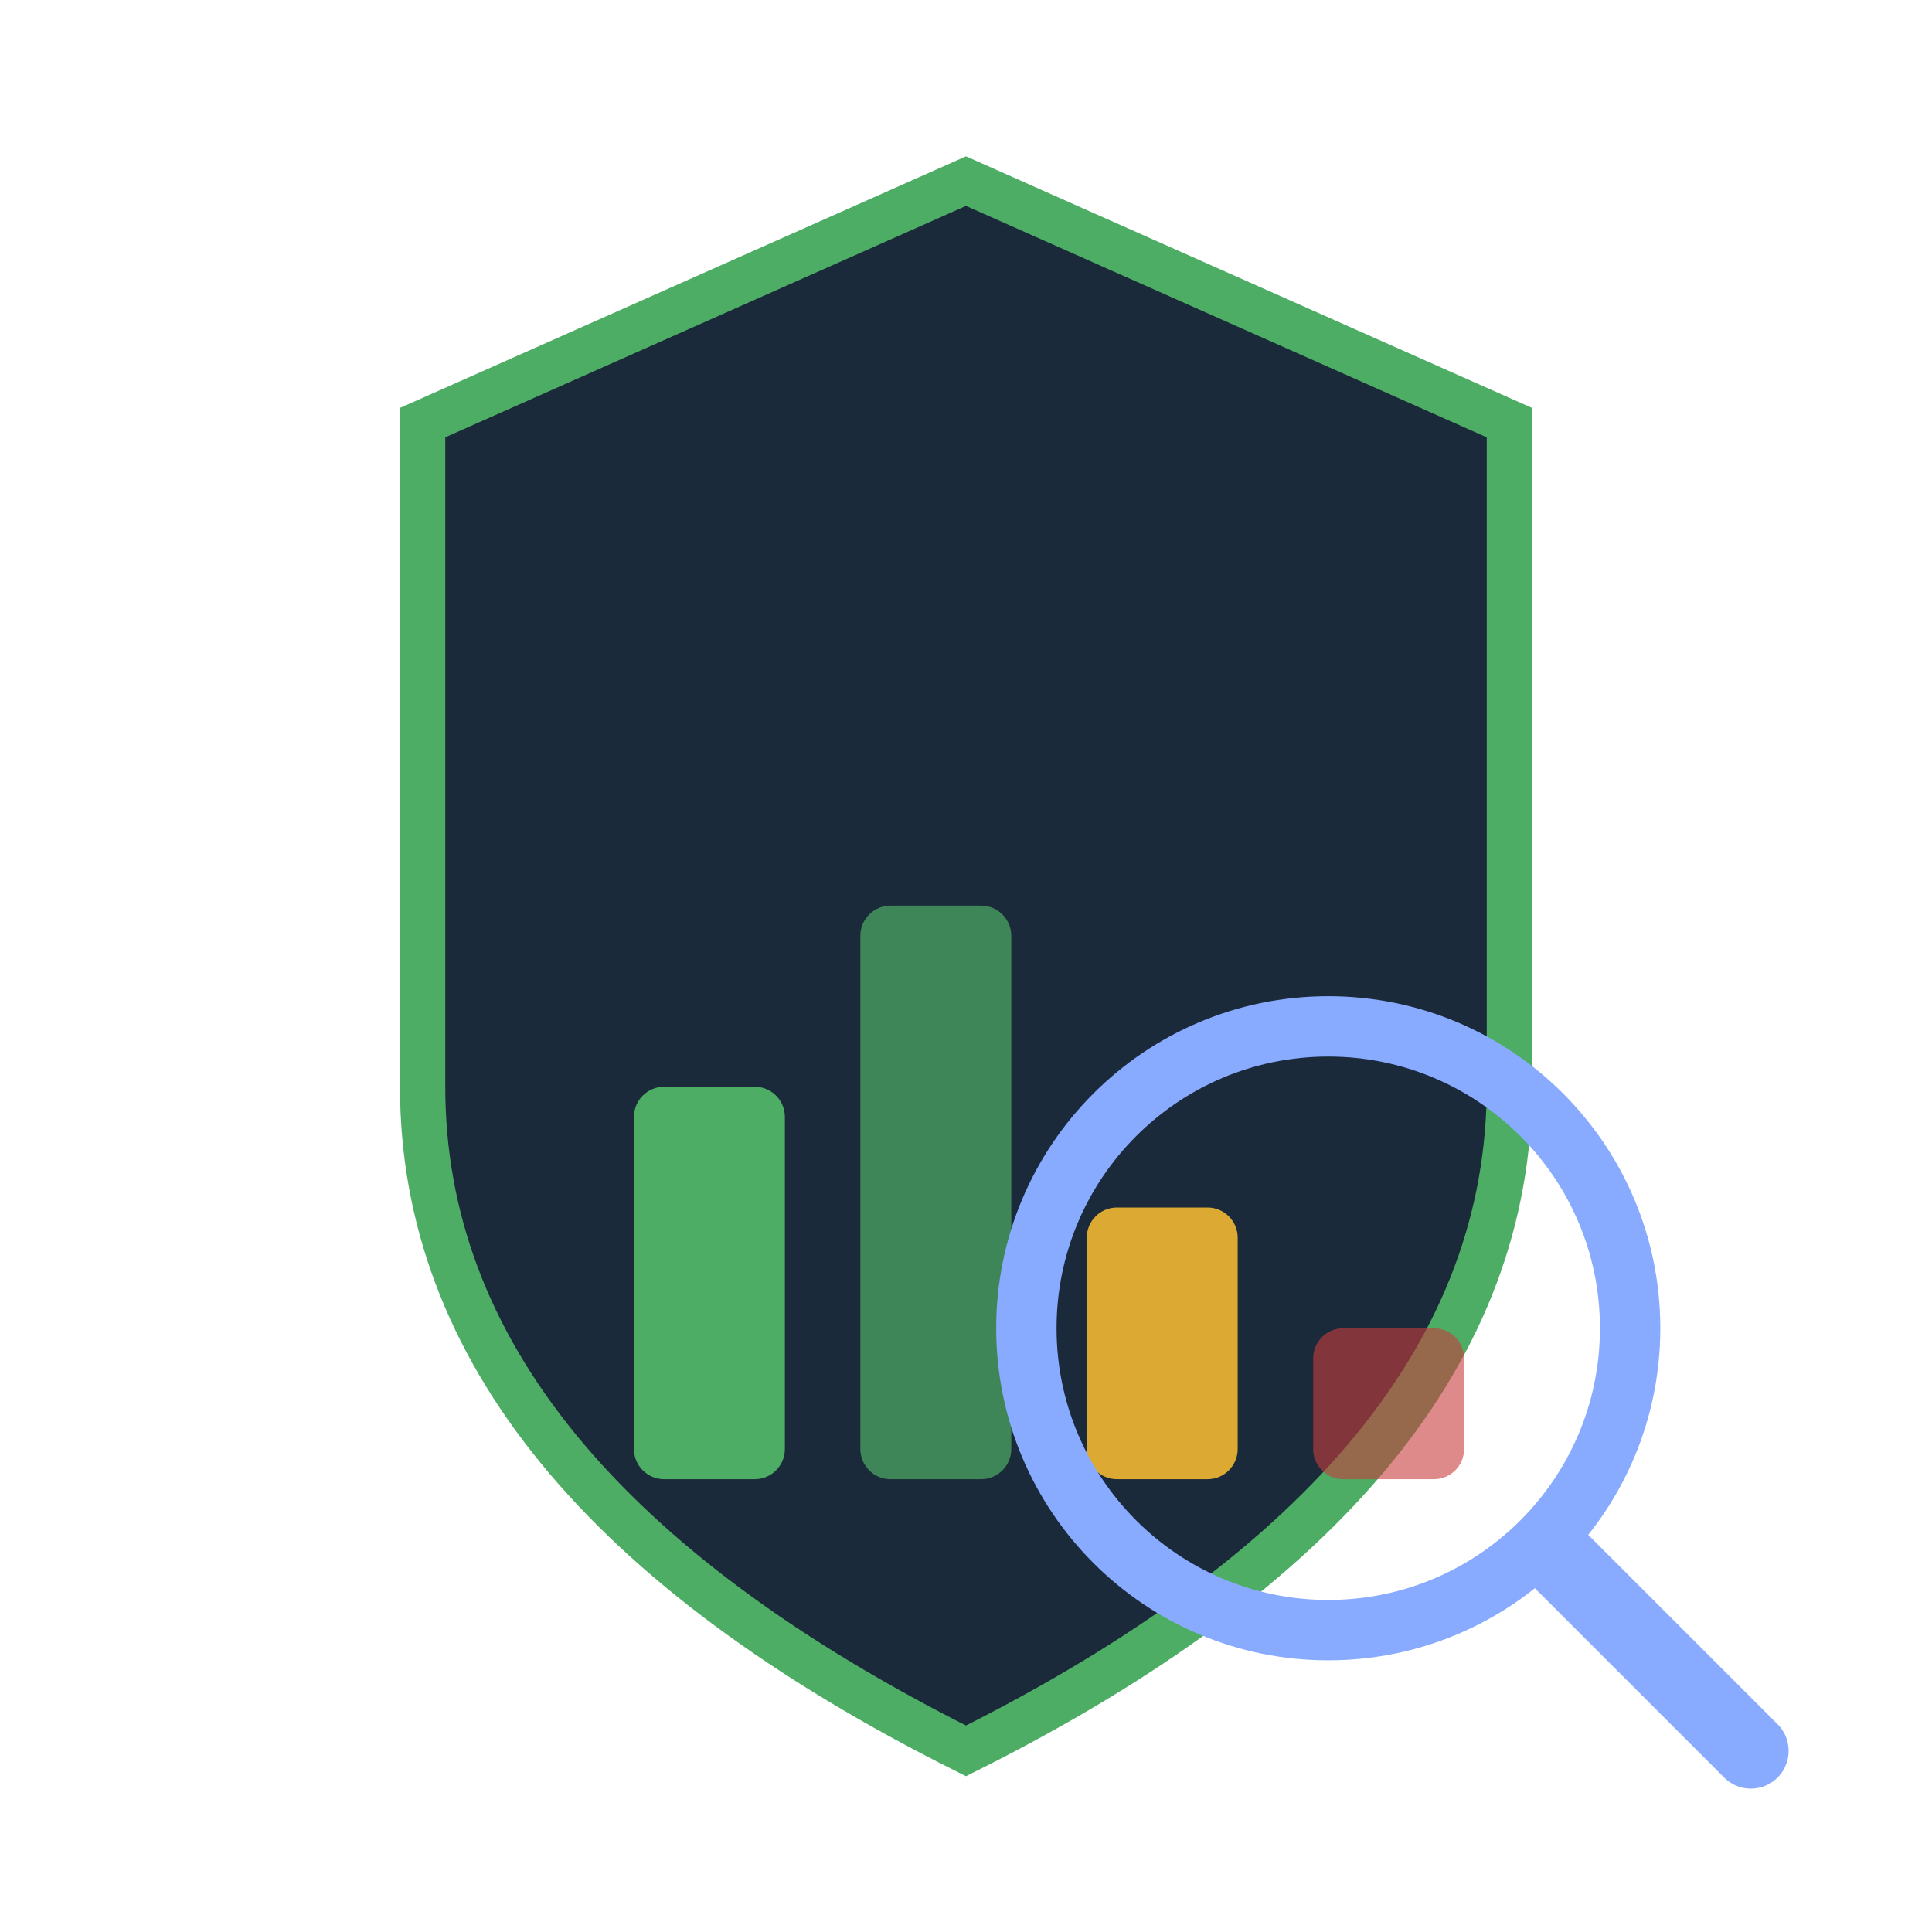
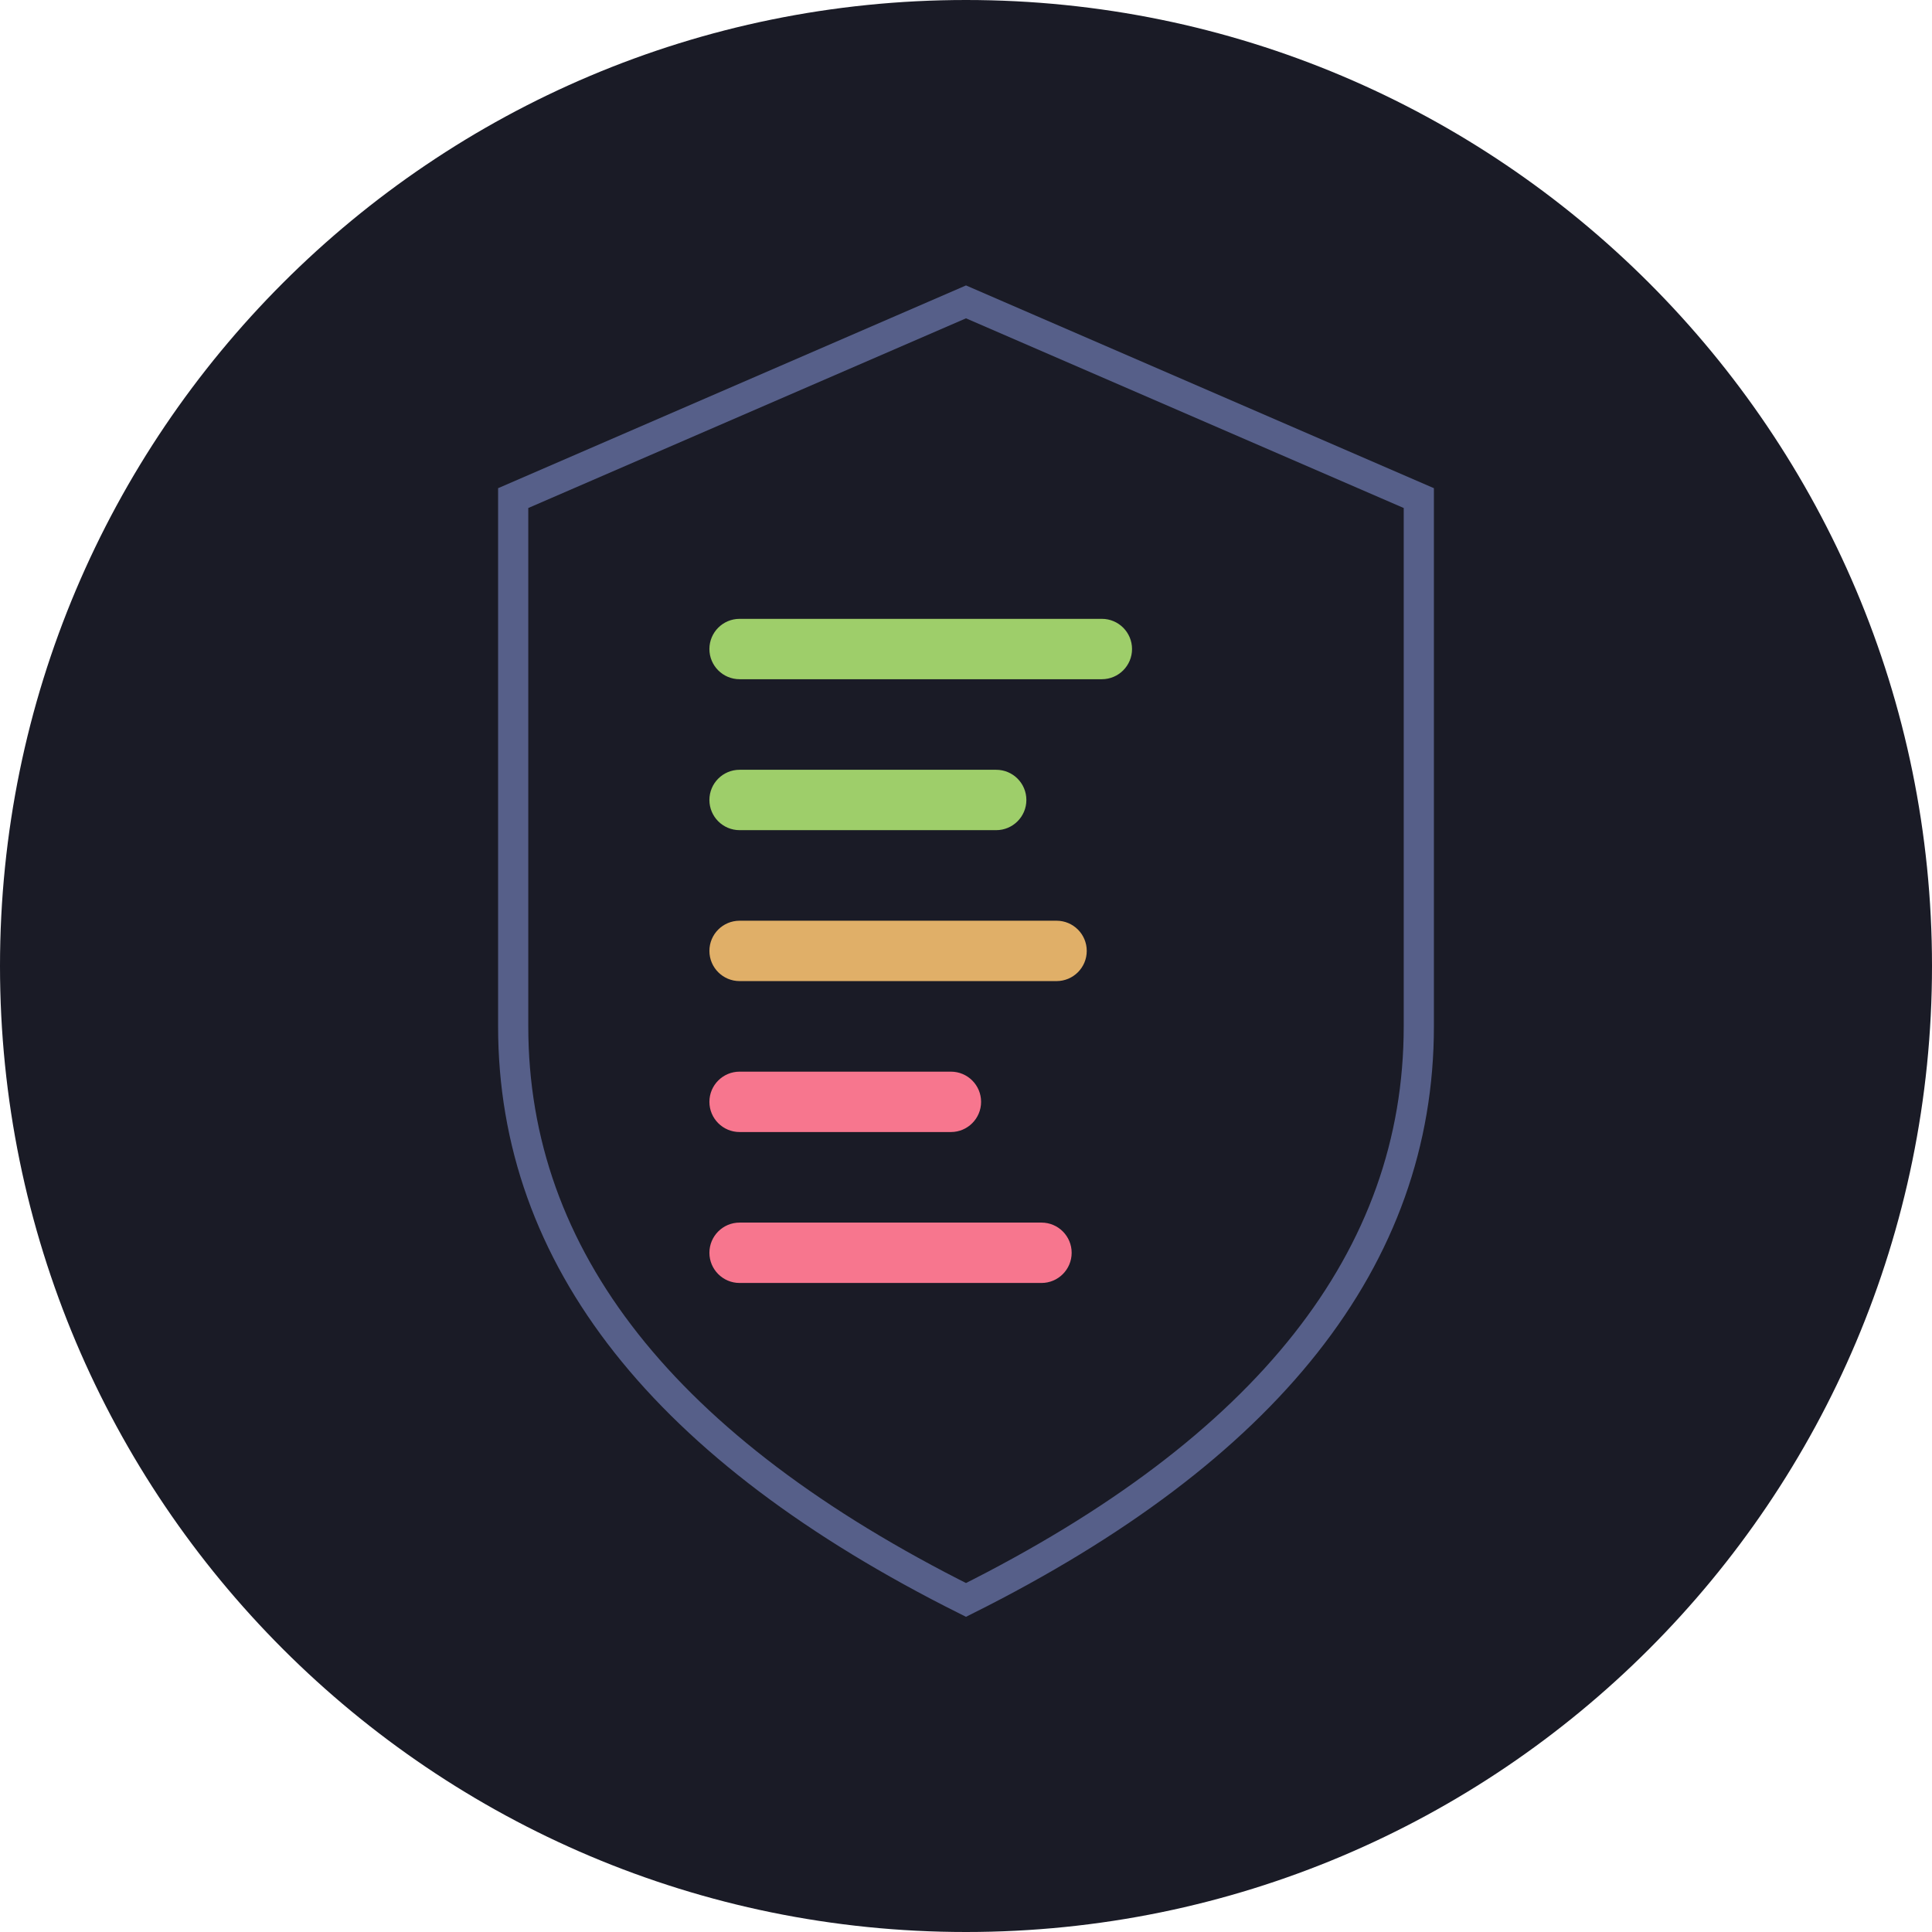
- <svg xmlns="http://www.w3.org/2000/svg" viewBox="0 0 128 128">
-   <path d="M64 12 L100 28 L100 72 Q100 98 64 116 Q28 98 28 72 L28 28 Z" fill="#1a2a3a" stroke="#4dad64" stroke-width="3" />
-   <rect x="42" y="72" width="10" height="26" rx="2" fill="#4dad64" />
-   <rect x="57" y="60" width="10" height="38" rx="2" fill="#4dad64" opacity="0.7" />
-   <rect x="72" y="80" width="10" height="18" rx="2" fill="#dcaa32" />
-   <rect x="87" y="88" width="10" height="10" rx="2" fill="#c83c3c" opacity="0.6" />
-   <circle cx="88" cy="88" r="20" fill="none" stroke="#88aaff" stroke-width="4" />
-   <line x1="103" y1="103" x2="116" y2="116" stroke="#88aaff" stroke-width="5" stroke-linecap="round" />
+ <svg xmlns="http://www.w3.org/2000/svg" viewBox="0 0 256 256" fill="none">
+   <circle cx="128" cy="128" r="128" fill="#1a1b26" />
+   <path d="M128 40 L188 66 L188 136 Q188 182 128 212 Q68 182 68 136 L68 66 Z" fill="none" stroke="#565f89" stroke-width="4" />
+   <rect x="94" y="82" width="56" height="8" rx="4" fill="#9ece6a" />
+   <rect x="94" y="102" width="42" height="8" rx="4" fill="#9ece6a" />
+   <rect x="94" y="122" width="50" height="8" rx="4" fill="#e0af68" />
+   <rect x="94" y="142" width="36" height="8" rx="4" fill="#f7768e" />
+   <rect x="94" y="162" width="48" height="8" rx="4" fill="#f7768e" />
</svg>
